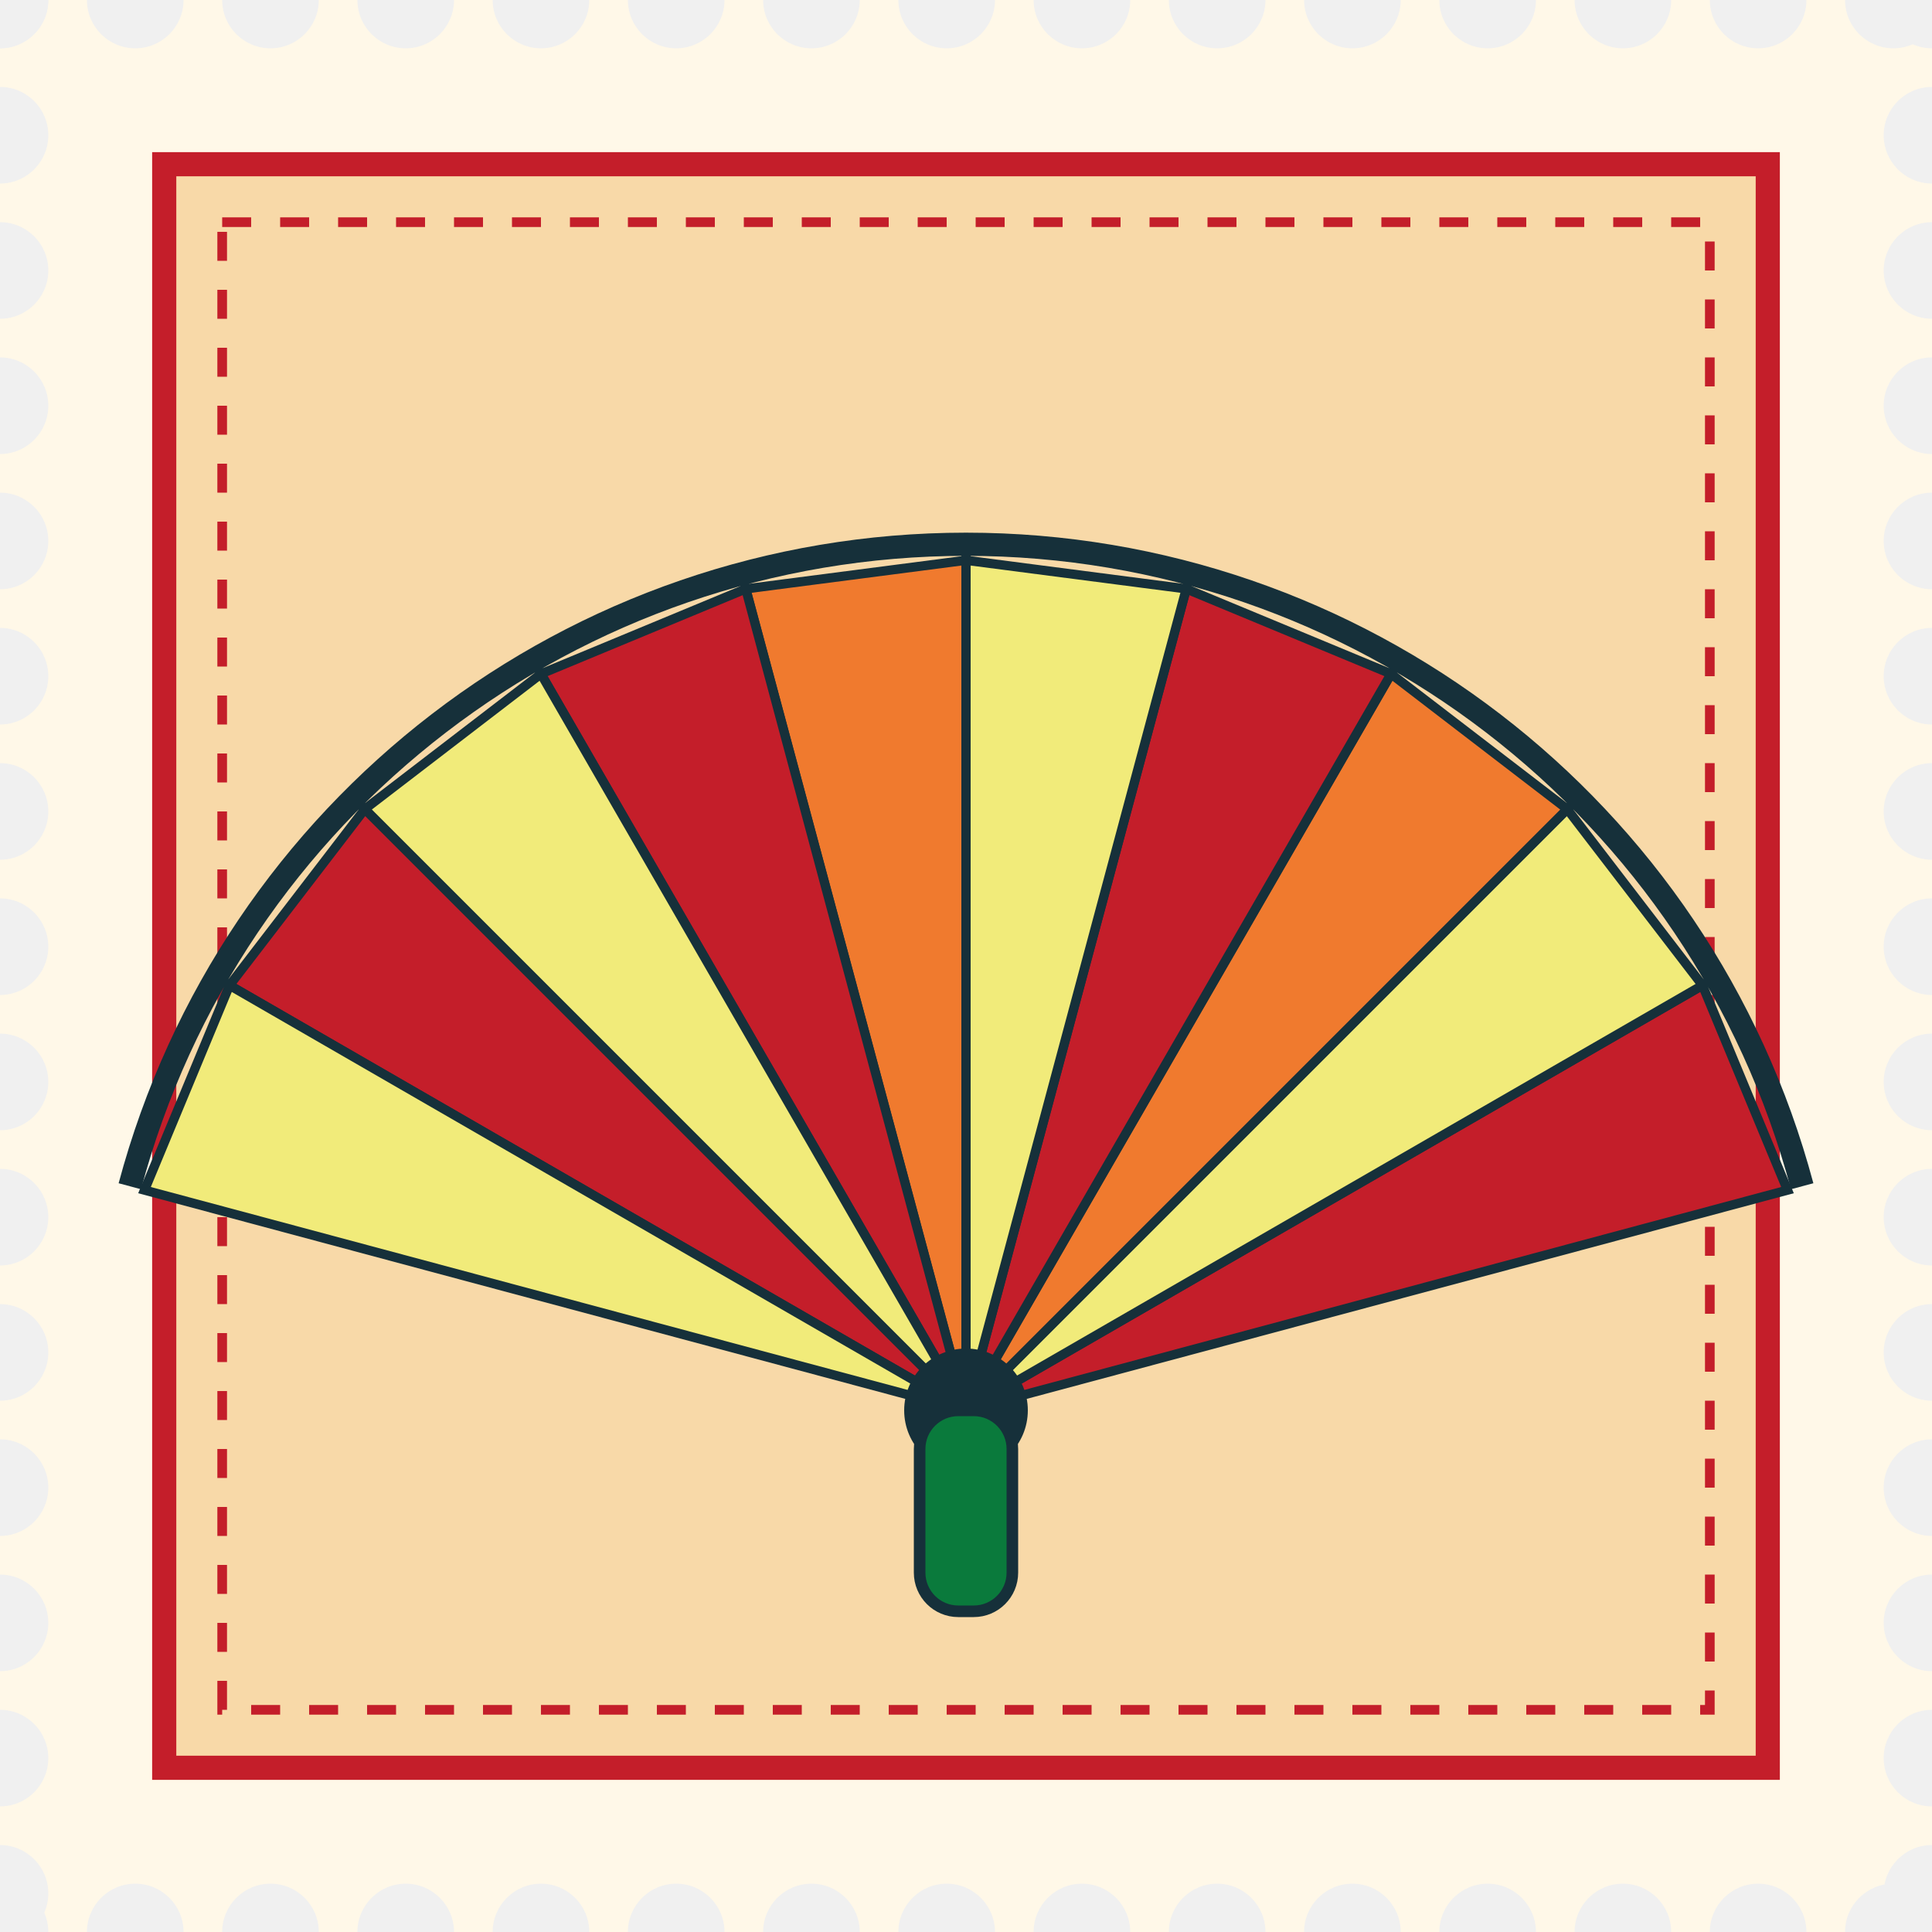
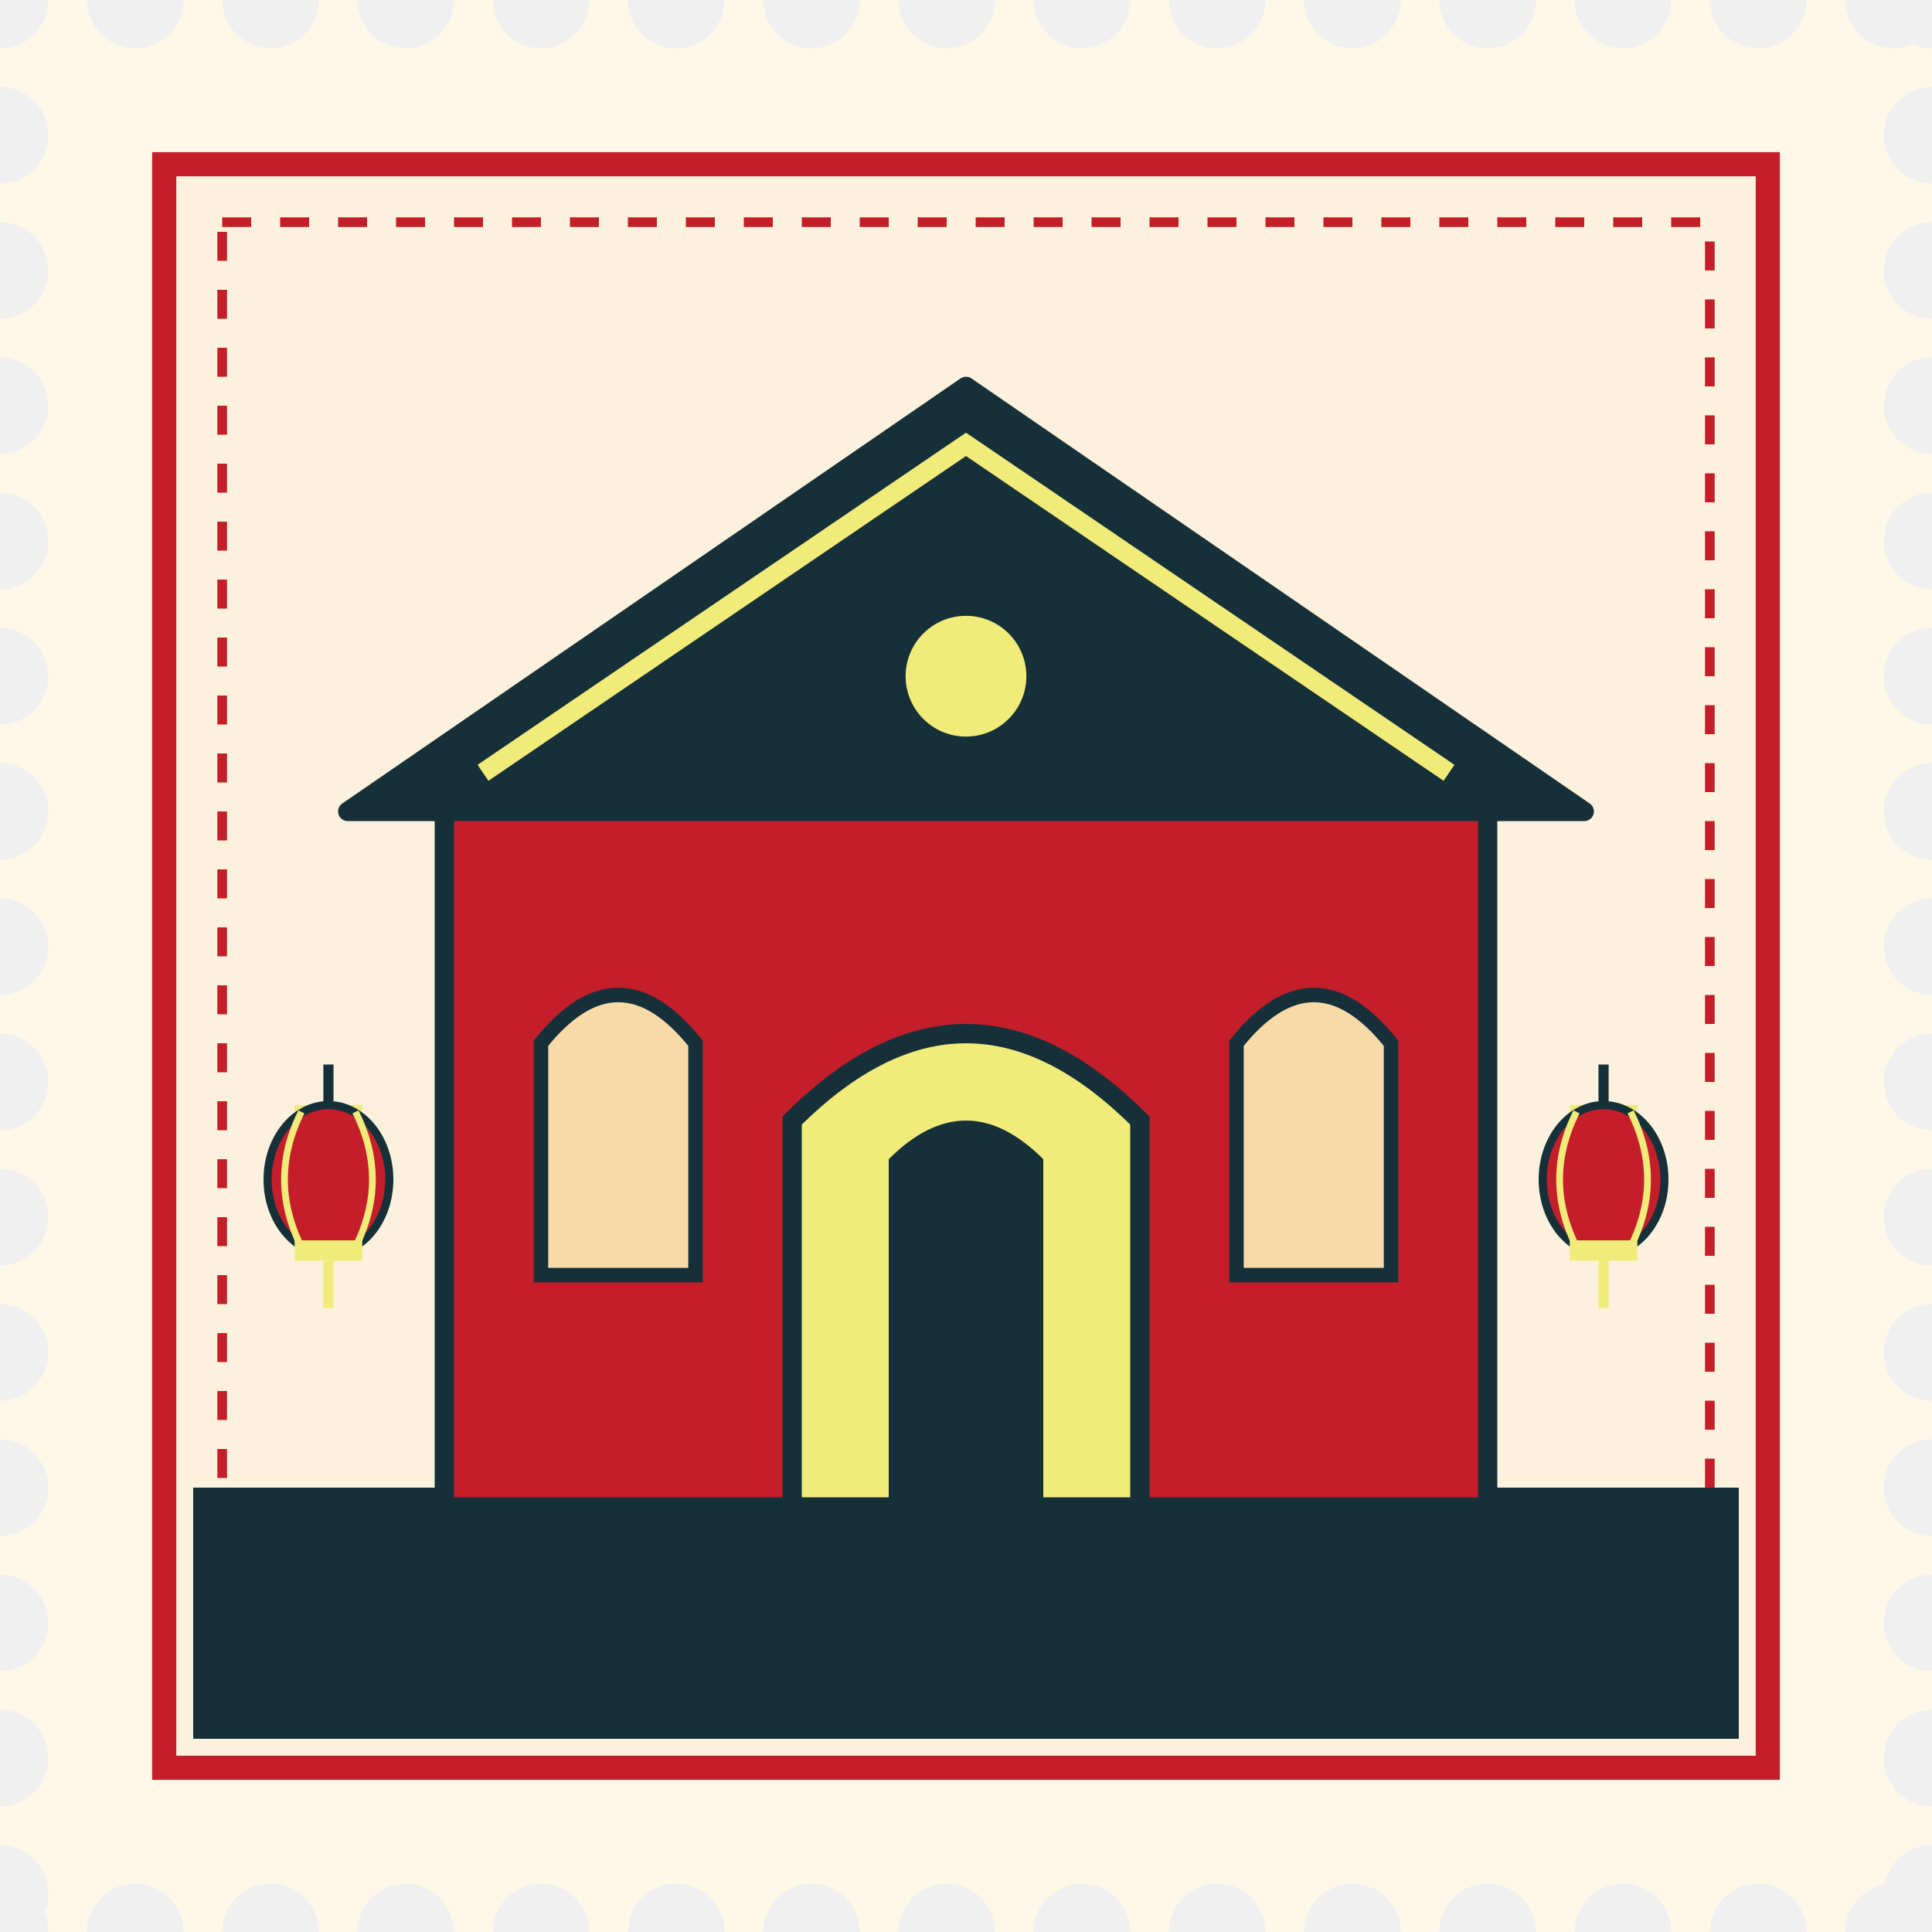
- <svg xmlns="http://www.w3.org/2000/svg" viewBox="0 0 200 200" role="img" aria-label="Paper fan">
+ <svg xmlns="http://www.w3.org/2000/svg" viewBox="0 0 200 200" role="img" aria-label="Mission church">
  <defs>
    <mask id="m">
      <rect width="200" height="200" fill="#fff" />
      <circle cx="0" cy="0" r="5" fill="#000" />
      <circle cx="0" cy="200" r="5" fill="#000" />
      <circle cx="0" cy="0" r="5" fill="#000" />
      <circle cx="200" cy="0" r="5" fill="#000" />
      <circle cx="14" cy="0" r="5" fill="#000" />
      <circle cx="14" cy="200" r="5" fill="#000" />
      <circle cx="0" cy="14" r="5" fill="#000" />
      <circle cx="200" cy="14" r="5" fill="#000" />
      <circle cx="28" cy="0" r="5" fill="#000" />
      <circle cx="28" cy="200" r="5" fill="#000" />
      <circle cx="0" cy="28" r="5" fill="#000" />
      <circle cx="200" cy="28" r="5" fill="#000" />
      <circle cx="42" cy="0" r="5" fill="#000" />
      <circle cx="42" cy="200" r="5" fill="#000" />
      <circle cx="0" cy="42" r="5" fill="#000" />
      <circle cx="200" cy="42" r="5" fill="#000" />
      <circle cx="56" cy="0" r="5" fill="#000" />
      <circle cx="56" cy="200" r="5" fill="#000" />
      <circle cx="0" cy="56" r="5" fill="#000" />
      <circle cx="200" cy="56" r="5" fill="#000" />
      <circle cx="70" cy="0" r="5" fill="#000" />
      <circle cx="70" cy="200" r="5" fill="#000" />
      <circle cx="0" cy="70" r="5" fill="#000" />
      <circle cx="200" cy="70" r="5" fill="#000" />
      <circle cx="84" cy="0" r="5" fill="#000" />
      <circle cx="84" cy="200" r="5" fill="#000" />
      <circle cx="0" cy="84" r="5" fill="#000" />
      <circle cx="200" cy="84" r="5" fill="#000" />
      <circle cx="98" cy="0" r="5" fill="#000" />
      <circle cx="98" cy="200" r="5" fill="#000" />
      <circle cx="0" cy="98" r="5" fill="#000" />
      <circle cx="200" cy="98" r="5" fill="#000" />
      <circle cx="112" cy="0" r="5" fill="#000" />
      <circle cx="112" cy="200" r="5" fill="#000" />
      <circle cx="0" cy="112" r="5" fill="#000" />
      <circle cx="200" cy="112" r="5" fill="#000" />
      <circle cx="126" cy="0" r="5" fill="#000" />
      <circle cx="126" cy="200" r="5" fill="#000" />
      <circle cx="0" cy="126" r="5" fill="#000" />
      <circle cx="200" cy="126" r="5" fill="#000" />
      <circle cx="140" cy="0" r="5" fill="#000" />
      <circle cx="140" cy="200" r="5" fill="#000" />
      <circle cx="0" cy="140" r="5" fill="#000" />
      <circle cx="200" cy="140" r="5" fill="#000" />
      <circle cx="154" cy="0" r="5" fill="#000" />
      <circle cx="154" cy="200" r="5" fill="#000" />
      <circle cx="0" cy="154" r="5" fill="#000" />
      <circle cx="200" cy="154" r="5" fill="#000" />
      <circle cx="168" cy="0" r="5" fill="#000" />
      <circle cx="168" cy="200" r="5" fill="#000" />
      <circle cx="0" cy="168" r="5" fill="#000" />
      <circle cx="200" cy="168" r="5" fill="#000" />
      <circle cx="182" cy="0" r="5" fill="#000" />
      <circle cx="182" cy="200" r="5" fill="#000" />
      <circle cx="0" cy="182" r="5" fill="#000" />
      <circle cx="200" cy="182" r="5" fill="#000" />
      <circle cx="196" cy="0" r="5" fill="#000" />
      <circle cx="196" cy="200" r="5" fill="#000" />
      <circle cx="0" cy="196" r="5" fill="#000" />
      <circle cx="200" cy="196" r="5" fill="#000" />
    </mask>
  </defs>
  <g mask="url(#m)">
    <rect width="200" height="200" fill="#FFF8E8" />
  </g>
-   <rect x="17" y="17" width="166" height="166" fill="#F8D9A8" stroke="#C41E2A" stroke-width="2.5" />
+   <rect x="17" y="17" width="166" height="166" fill="#FBF1DC" stroke="#C41E2A" stroke-width="2.5" />
  <rect x="23" y="23" width="154" height="154" fill="none" stroke="#C41E2A" stroke-width="1" stroke-dasharray="3 3" />
  <g transform="translate(20,20)">
-     <g transform="translate(16,22) scale(.8)">
-       <path d="M80 130 L186.3 101.5 L175.3 75.0 Z" fill="#C41E2A" stroke="#16303A" stroke-width="1.2" />
-       <path d="M80 130 L175.3 75.0 L157.8 52.2 Z" fill="#F1EB7A" stroke="#16303A" stroke-width="1.2" />
-       <path d="M80 130 L157.8 52.2 L135.0 34.7 Z" fill="#F07A2E" stroke="#16303A" stroke-width="1.2" />
-       <path d="M80 130 L135.0 34.7 L108.5 23.7 Z" fill="#C41E2A" stroke="#16303A" stroke-width="1.2" />
-       <path d="M80 130 L108.5 23.7 L80.0 20.0 Z" fill="#F1EB7A" stroke="#16303A" stroke-width="1.2" />
-       <path d="M80 130 L80.0 20.0 L51.5 23.7 Z" fill="#F07A2E" stroke="#16303A" stroke-width="1.2" />
-       <path d="M80 130 L51.5 23.7 L25.0 34.7 Z" fill="#C41E2A" stroke="#16303A" stroke-width="1.2" />
-       <path d="M80 130 L25.0 34.7 L2.2 52.2 Z" fill="#F1EB7A" stroke="#16303A" stroke-width="1.2" />
-       <path d="M80 130 L2.2 52.2 L-15.3 75.0 Z" fill="#C41E2A" stroke="#16303A" stroke-width="1.2" />
-       <path d="M80 130 L-15.3 75.0 L-26.3 101.5 Z" fill="#F1EB7A" stroke="#16303A" stroke-width="1.2" />
-       <path d="M188.2 101.0 A112 112 0 0 0 -28.2 101.0" fill="none" stroke="#16303A" stroke-width="3" />
-       <circle cx="80" cy="130" r="8" fill="#16303A" />
-       <rect x="74" y="130" width="12" height="26" rx="5" fill="#0A7A3C" stroke="#16303A" stroke-width="1.5" />
+     <rect x="0" y="134" width="160" height="26" fill="#16303A" />
+     <rect x="26" y="62" width="108" height="74" fill="#C41E2A" stroke="#16303A" stroke-width="2" />
+     <path d="M16 64 L80 20 L144 64 Z" fill="#16303A" stroke="#16303A" stroke-width="2" stroke-linejoin="round" />
+     <path d="M30 60 L80 26 L130 60" stroke="#F1EB7A" stroke-width="2" fill="none" />
+     <path d="M62 136 V96 Q80 78 98 96 V136 Z" fill="#F1EB7A" stroke="#16303A" stroke-width="2" />
+     <path d="M72 136 V100 Q80 92 88 100 V136 Z" fill="#16303A" />
+     <g fill="#F8D9A8" stroke="#16303A" stroke-width="1.5">
+       <path d="M36 112 V88 Q44 78 52 88 V112 Z" />
+       <path d="M108 112 V88 Q116 78 124 88 V112 Z" />
+     </g>
+     <circle cx="80" cy="50" r="7" fill="#F1EB7A" stroke="#16303A" stroke-width="1.5" />
+     <g transform="translate(14,100) scale(0.7)">
+       <line x1="0" y1="-14" x2="0" y2="-8" stroke="#16303A" stroke-width="1.5" />
+       <rect x="-5" y="-8" width="10" height="4" fill="#F1EB7A" />
+       <ellipse cx="0" cy="3" rx="9" ry="11" fill="#C41E2A" stroke="#16303A" stroke-width="1.2" />
+       <path d="M-4 -7 Q-9 3 -4 13 M4 -7 Q9 3 4 13" stroke="#F1EB7A" stroke-width="1" fill="none" />
+       <rect x="-5" y="12" width="10" height="3" fill="#F1EB7A" />
+       <line x1="0" y1="15" x2="0" y2="22" stroke="#F1EB7A" stroke-width="1.5" />
+     </g>
+     <g transform="translate(146,100) scale(0.7)">
+       <line x1="0" y1="-14" x2="0" y2="-8" stroke="#16303A" stroke-width="1.5" />
+       <rect x="-5" y="-8" width="10" height="4" fill="#F1EB7A" />
+       <ellipse cx="0" cy="3" rx="9" ry="11" fill="#C41E2A" stroke="#16303A" stroke-width="1.2" />
+       <path d="M-4 -7 Q-9 3 -4 13 M4 -7 Q9 3 4 13" stroke="#F1EB7A" stroke-width="1" fill="none" />
+       <rect x="-5" y="12" width="10" height="3" fill="#F1EB7A" />
+       <line x1="0" y1="15" x2="0" y2="22" stroke="#F1EB7A" stroke-width="1.5" />
    </g>
  </g>
</svg>
